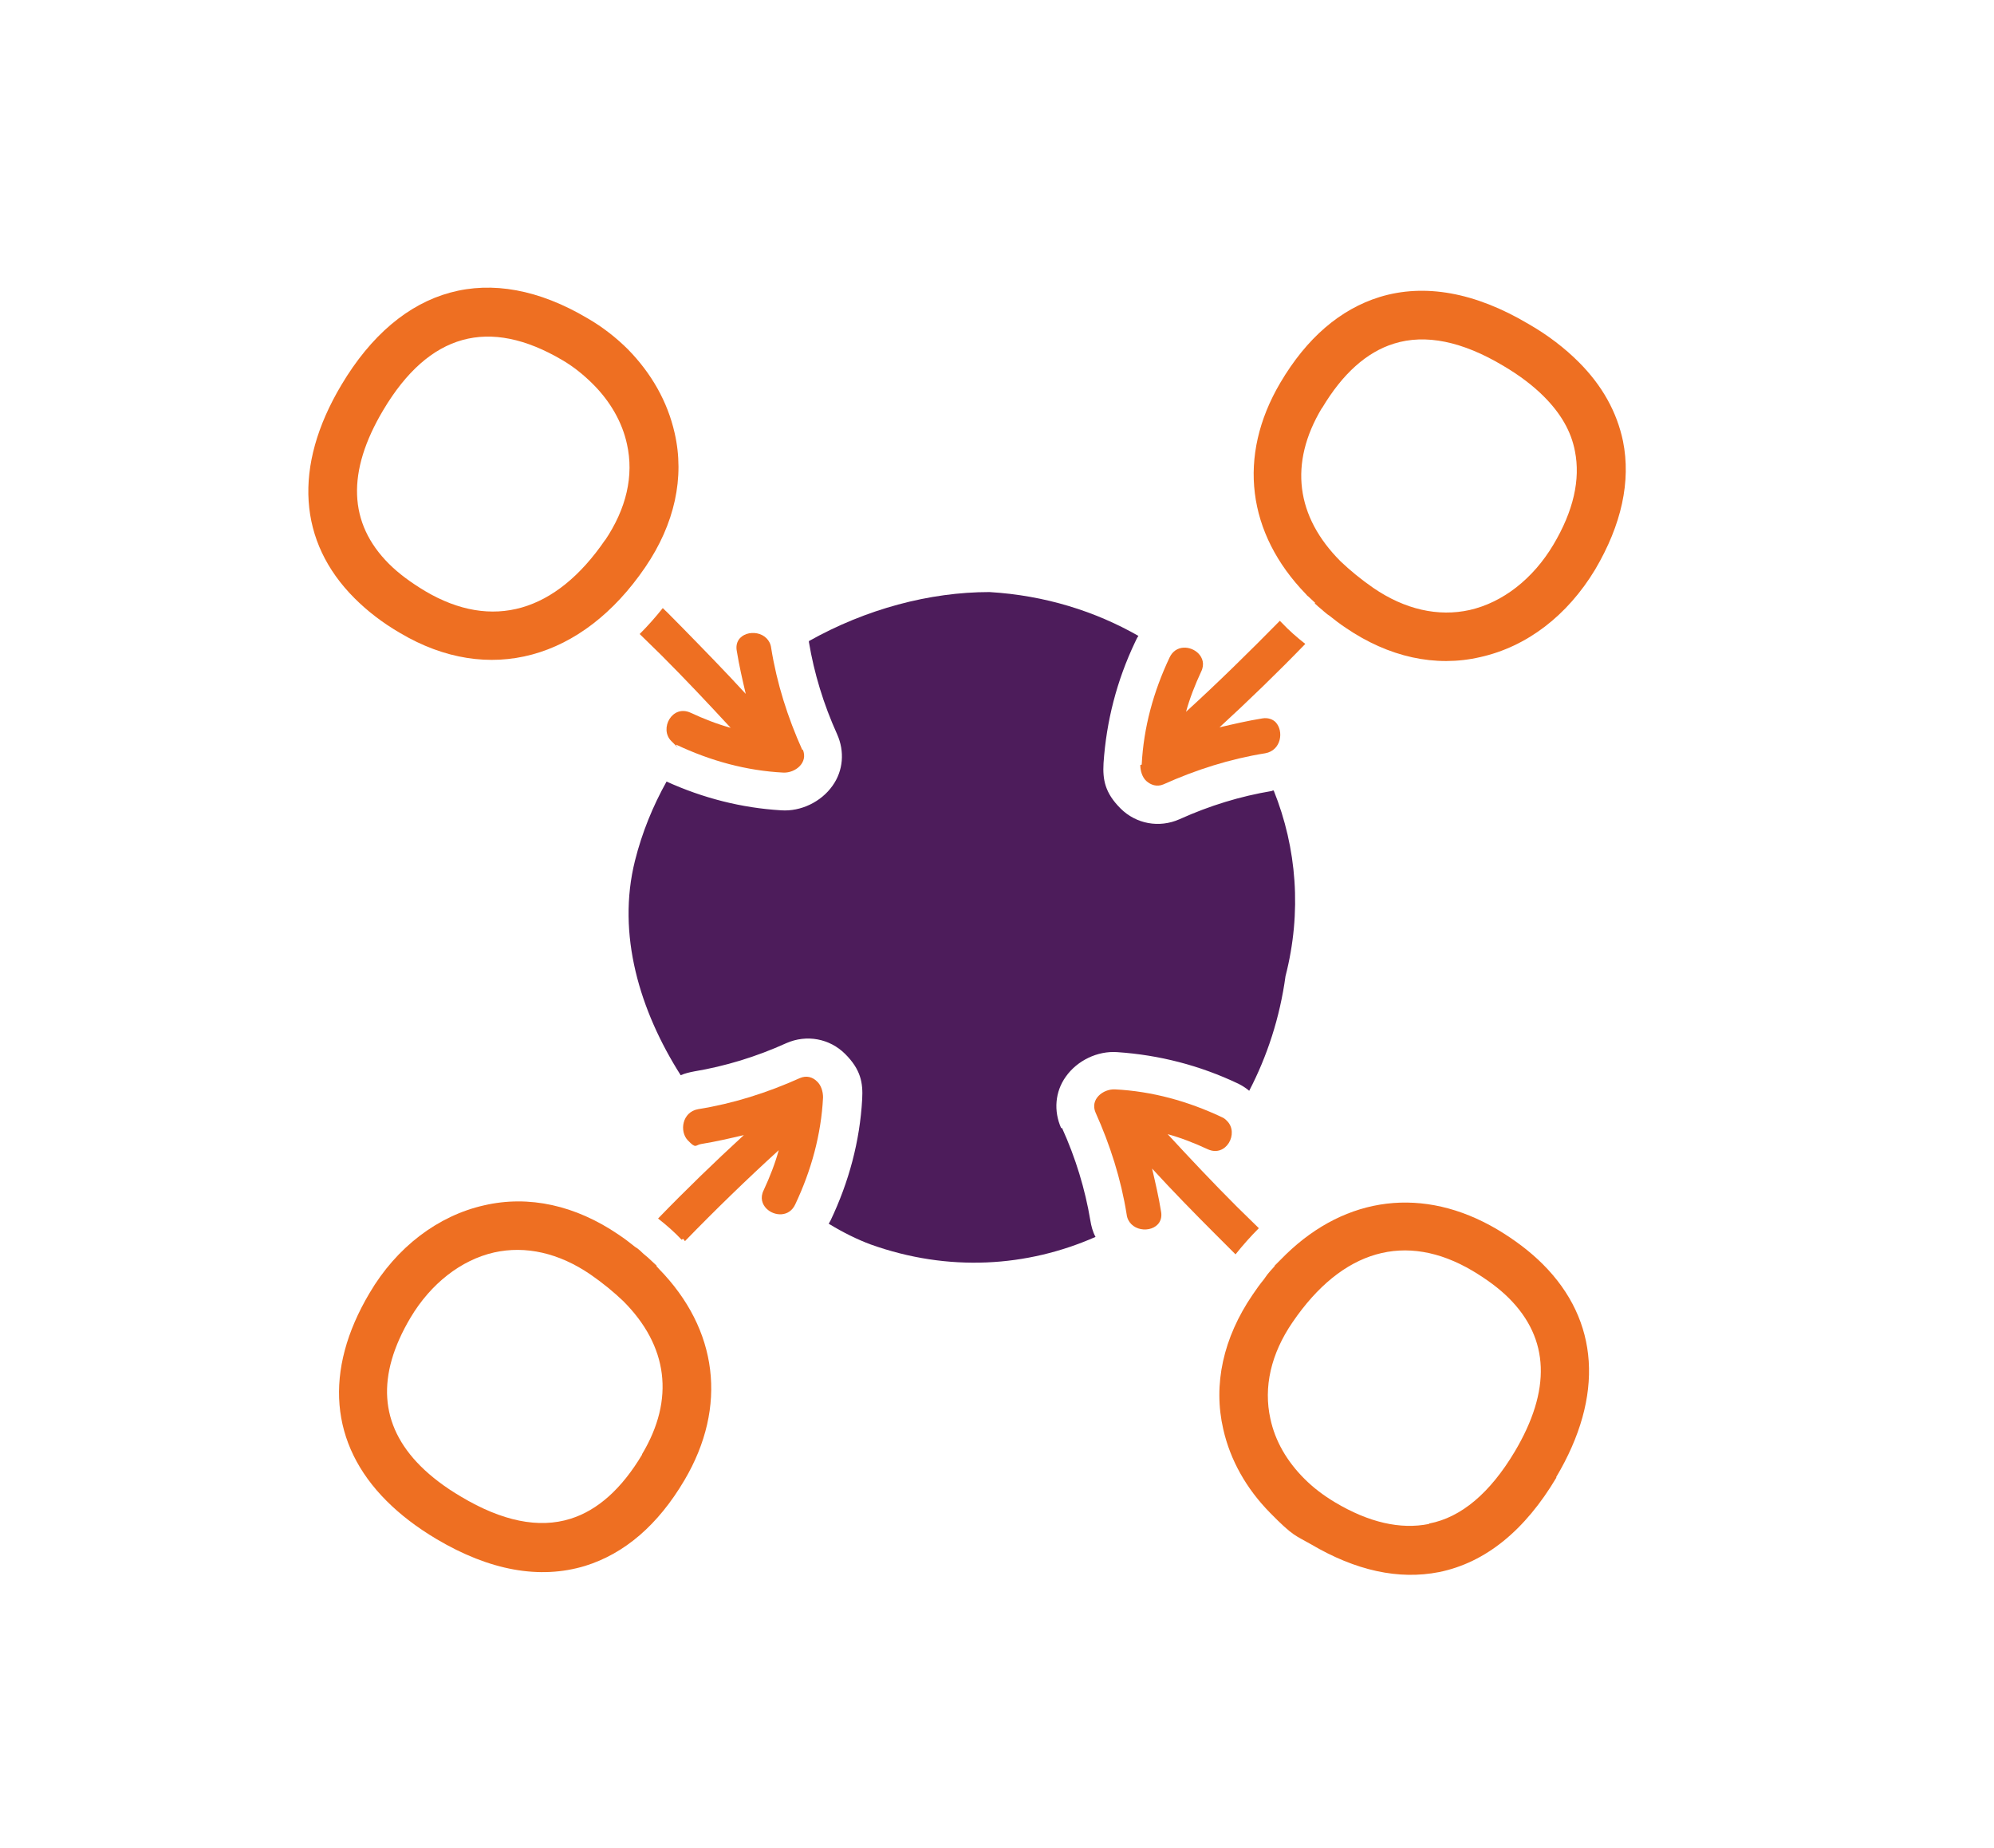
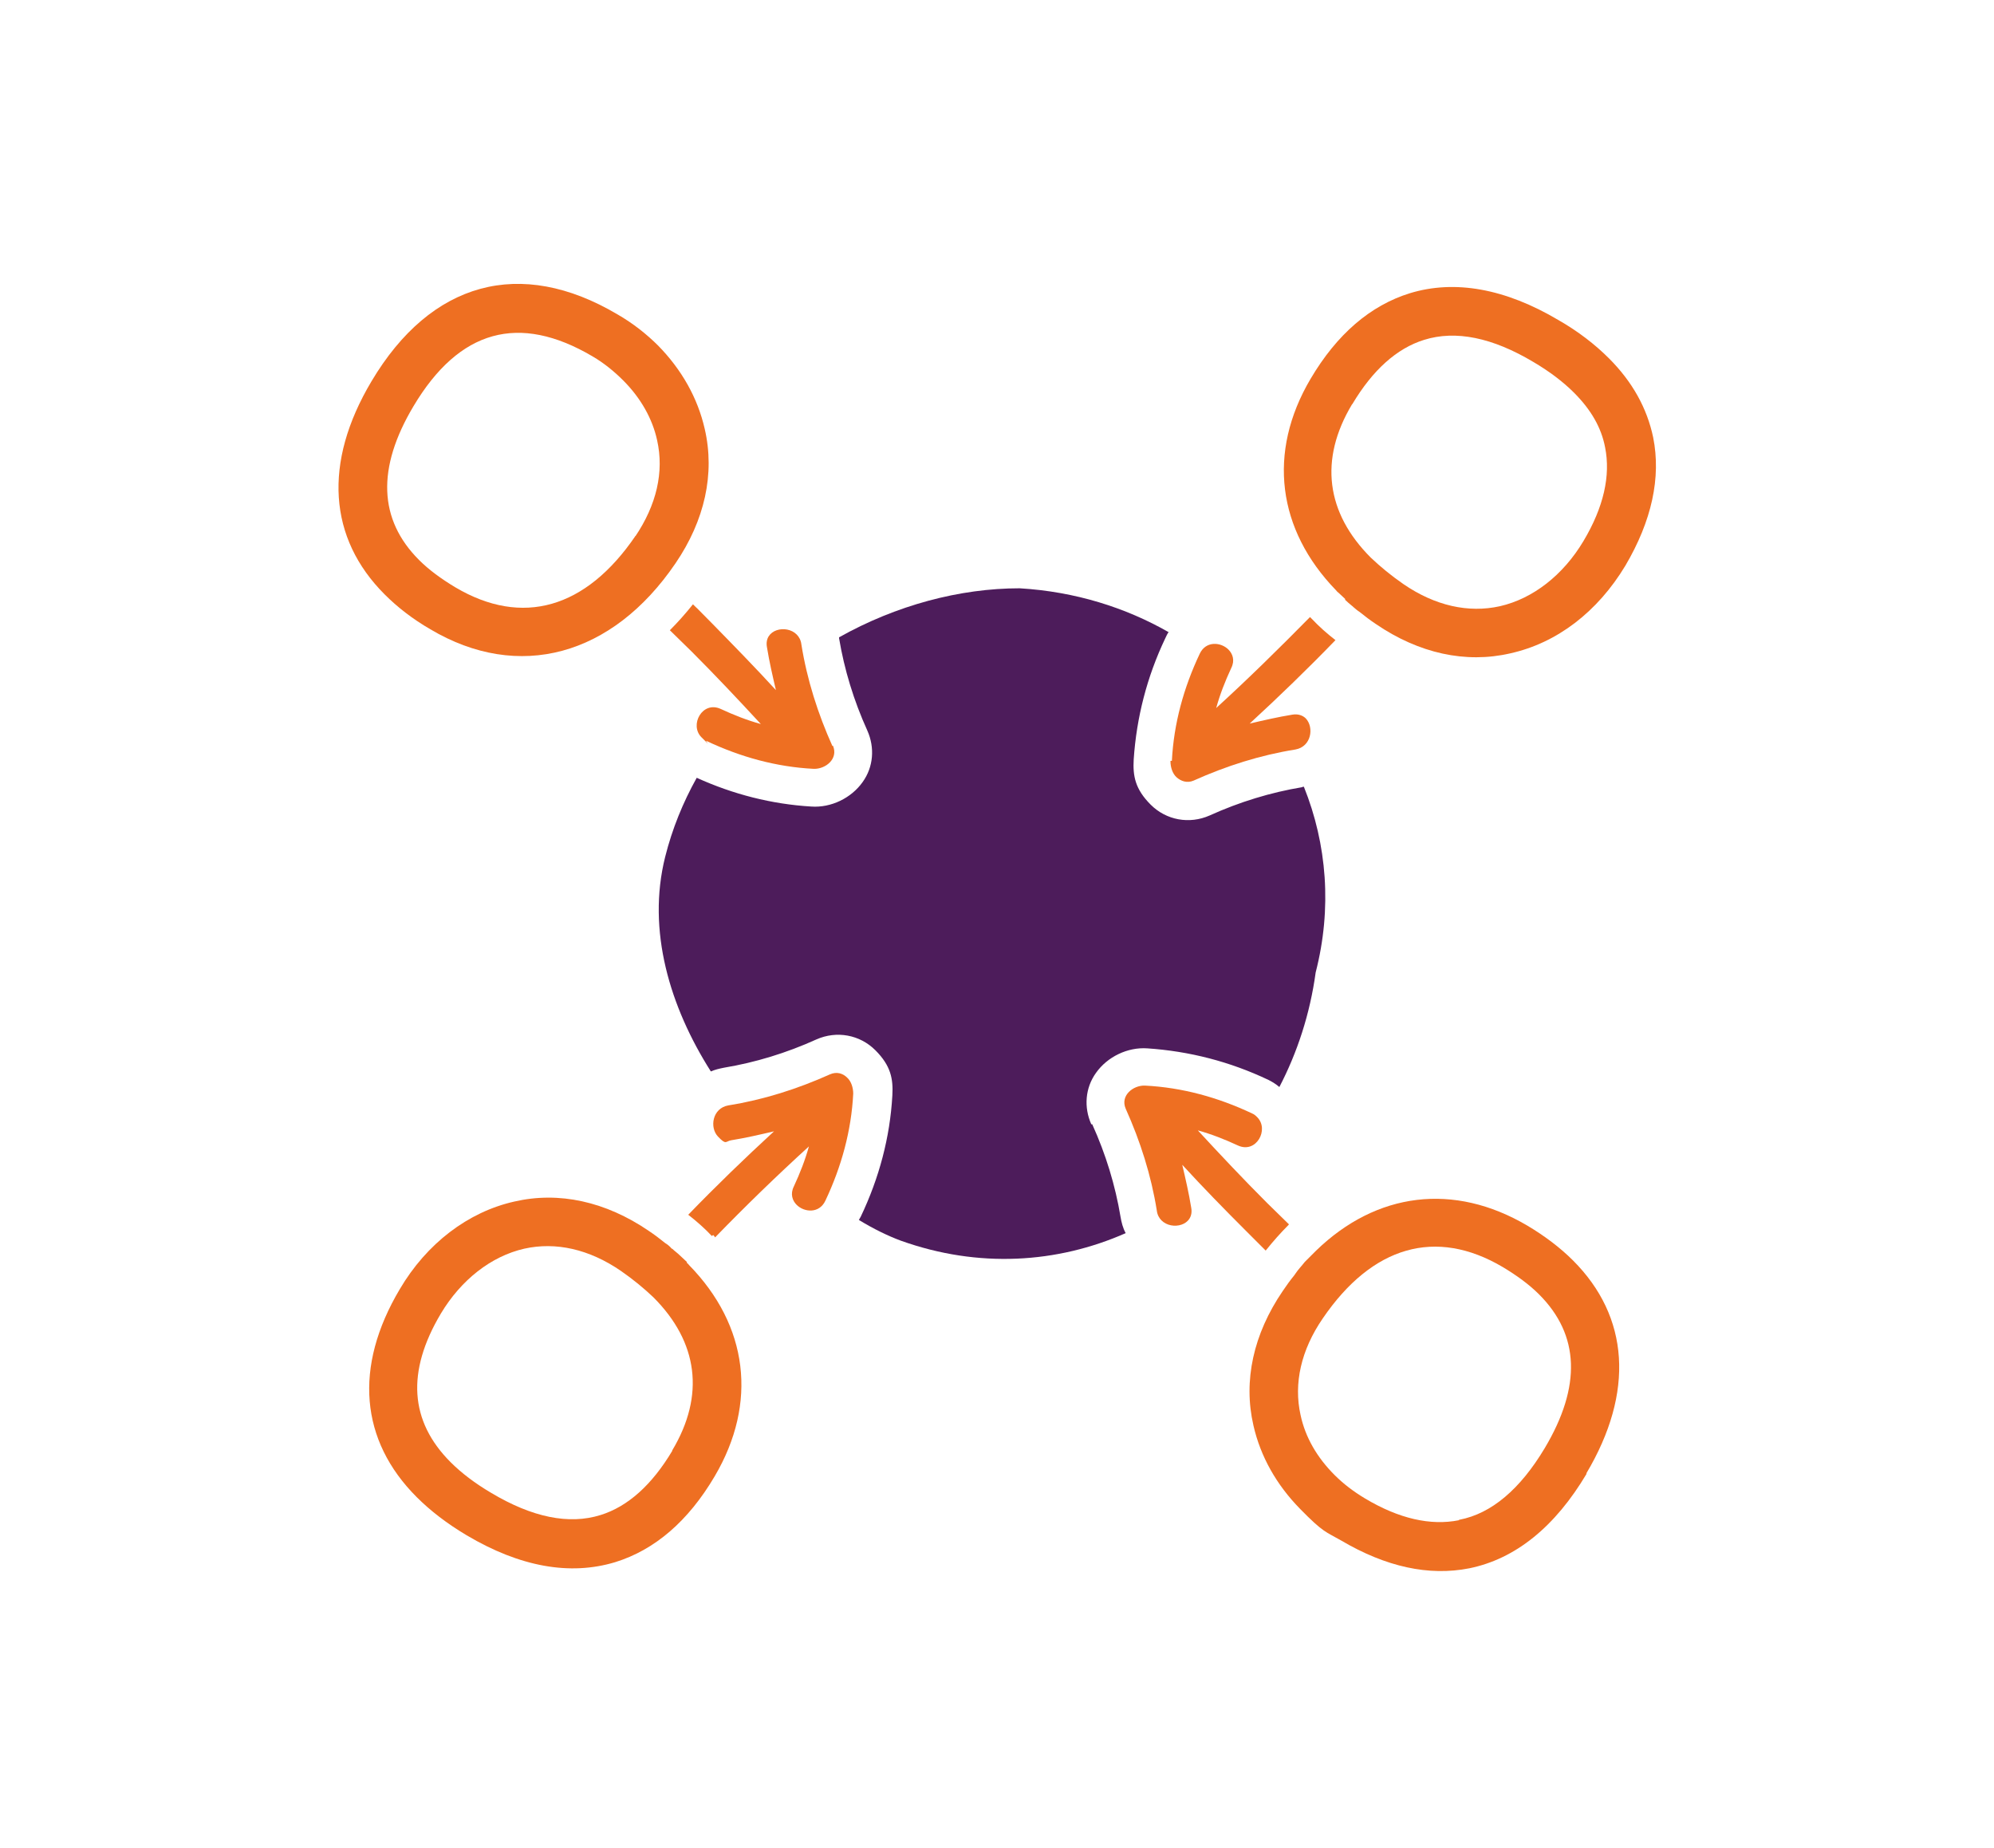
<svg xmlns="http://www.w3.org/2000/svg" id="Camada_2" version="1.1" viewBox="0 0 423 392">
  <defs>
    <style>
      .st0 {
        fill: #4d1c5b;
      }

      .st1 {
        fill: #ee6f22;
      }
    </style>
  </defs>
-   <path class="st0" d="M225.1,239.3c-1.6-3.6-1.3-7.7,1-10.9,2.4-3.4,6.7-5.5,10.9-5.2,8.9.6,17.5,2.8,25.7,6.7.8.4,1.6.9,2.3,1.5,3.8-7.3,6.5-15.5,7.7-24.3,3.5-13.6,2.4-27.2-2.5-39.4-.1,0-.3,0-.4.1-6.6,1.1-13.2,3.1-19.6,6-4.3,1.9-9.2,1-12.5-2.3s-3.8-6.1-3.6-9.6c.6-8.9,2.8-17.5,6.7-25.7.2-.4.4-.9.7-1.3-9.1-5.2-19.8-8.6-31.6-9.3-12.7,0-26.2,3.6-38.3,10.4,0,0,0,.1,0,.2,1.1,6.6,3.1,13.2,6,19.6,1.6,3.6,1.3,7.7-1,10.9-2.4,3.4-6.7,5.5-10.9,5.2-8.4-.5-16.6-2.6-24.3-6.1-2.9,5.2-5.2,10.8-6.7,16.8-3.9,15.6,1,31.8,9.7,45.5.9-.4,1.8-.6,2.8-.8,6.6-1.1,13.2-3.1,19.6-6,4.3-1.9,9.2-1,12.5,2.3s3.8,6.1,3.6,9.6c-.5,8.9-2.8,17.5-6.7,25.7-.1.2-.3.5-.4.7,3.1,1.9,6.2,3.4,8.9,4.4,16.5,5.9,33.2,4.8,47.7-1.6-.6-1.1-.9-2.3-1.1-3.5-1.1-6.6-3.1-13.2-6-19.6h0Z" />
-   <path class="st1" d="M241.9,162.3c0,1.2.4,2.6,1.3,3.4s2.2,1.3,3.6.7c6.9-3.1,14.1-5.4,21.6-6.6,3.4-.6,4-4.7,2.2-6.6-.6-.6-1.6-1-2.8-.8-3.1.5-6.1,1.2-9.1,1.9,6.2-5.7,12.3-11.6,18.2-17.7-1.8-1.4-3.5-2.9-5-4.5-.1-.1-.3-.3-.4-.4,0,0,0,0,0,0-6.5,6.6-13.1,13.1-19.9,19.3.8-2.9,1.9-5.7,3.2-8.5.8-1.6.3-3-.6-3.9-1.6-1.6-4.8-1.9-6.1.9-3.4,7.2-5.5,14.8-5.9,22.7h0Z" />
-   <path class="st1" d="M170.2,159.1c-3.1-6.9-5.4-14.1-6.6-21.6-.1-.9-.5-1.6-1-2.1-2.2-2.2-7-1.1-6.3,2.7.5,3.1,1.2,6.1,1.9,9.1-4.4-4.8-8.9-9.4-13.4-14s-2.8-2.8-4.2-4.2c-1.6,2-3.2,3.8-4.9,5.5,0,0,0,0,0,0h0c1.5,1.5,3.1,3,4.6,4.5,5,5,9.9,10.2,14.7,15.4-2.9-.8-5.7-1.9-8.5-3.2-3.9-1.8-6.7,3.4-4.1,6s.6.6,1.1.8c7.2,3.4,14.8,5.5,22.7,5.9,2.5.1,5.3-2.1,4.1-4.9h0Z" />
-   <path class="st1" d="M267,260.5h0c-1.5-1.5-3.1-3-4.6-4.5-5-5-9.9-10.2-14.7-15.4,2.9.8,5.7,1.9,8.5,3.2,3.9,1.8,6.7-3.4,4.1-6-.3-.3-.6-.6-1.1-.8-7.2-3.4-14.8-5.5-22.7-5.9-2.5-.1-5.3,2.1-4.1,4.9,3.1,6.9,5.4,14.1,6.6,21.6.1.9.5,1.6,1,2.1,2.2,2.2,7,1.1,6.3-2.7-.5-3.1-1.2-6.1-1.9-9.1,4.4,4.8,8.9,9.4,13.5,14,1.4,1.4,2.8,2.8,4.2,4.2,1.6-2,3.2-3.8,4.9-5.5,0,0,0,0,0,0h0Z" />
-   <path class="st1" d="M278.9,128c.5.5,1,.9,1.6,1.4,0,0,.1,0,.1.1.5.4.9.8,1.4,1.1,1.1.9,2.3,1.8,3.5,2.6,9.1,6.2,19,8.4,28.5,6.2,9.9-2.2,18.5-8.8,24.4-18.6,5.6-9.5,7.6-18.7,5.9-27.2-1.3-6.2-4.4-11.8-9.4-16.8-2.9-2.9-6.5-5.7-10.7-8.1-11.3-6.7-22-8.6-31.5-5.7-8.4,2.6-15.5,8.7-21.1,18.2-9.2,15.6-7,32,5.4,44.8.2.2.3.4.5.5.5.5,1,.9,1.5,1.4h0ZM280.5,86.5c4.3-7.2,9.4-11.8,15.2-13.6,6.7-2.1,14.5-.5,23.2,4.7,3.4,2,6.3,4.2,8.6,6.5,3.6,3.6,5.8,7.4,6.6,11.6,1.2,6-.3,12.7-4.6,19.9-4.3,7.2-10.7,12.2-17.7,13.8-6.7,1.5-13.8-.1-20.5-4.7-2.6-1.8-4.9-3.7-6.9-5.6-9.5-9.5-11-20.8-4-32.5h0Z" />
-   <path class="st1" d="M330.1,313.4c10.3-17.3,9.1-33.3-2.8-45.2-2.7-2.7-6-5.2-9.7-7.4-15.6-9.2-32-7.1-44.8,5.3-.8.8-1.6,1.6-2.4,2.4,0,0,0,0,0,.1-.7.8-1.4,1.5-2,2.4,0,0,0,0,0,0,0,.1-.2.2-.2.3-.9,1.1-1.7,2.2-2.5,3.4-6.2,9.1-8.4,19-6.2,28.5,1.5,6.6,4.9,12.6,9.9,17.7s5.4,4.8,8.7,6.7c9.5,5.6,18.6,7.6,27.2,5.9,9.8-2,18.2-8.8,24.9-20.1h0ZM303.1,323.3c-6,1.2-12.7-.3-19.9-4.6-2.5-1.5-4.6-3.1-6.5-5-3.7-3.7-6.2-8-7.2-12.7-1.5-6.7.1-13.8,4.7-20.5,10.5-15.4,24-19.3,38.2-10.9,3,1.8,5.6,3.7,7.7,5.8,8.6,8.6,9,19.5,1.2,32.6-5.2,8.7-11.3,13.9-18.1,15.2h0Z" />
-   <path class="st1" d="M144.9,262.8c.1.1.3.3.4.5,0,0,0,0,0,0,6.4-6.6,13.1-13.1,19.9-19.3-.8,2.9-1.9,5.7-3.2,8.5-.8,1.6-.3,3,.6,3.9,1.6,1.6,4.8,1.9,6.1-.9,3.4-7.2,5.5-14.8,5.9-22.7,0-1.2-.4-2.6-1.3-3.4-.9-.9-2.2-1.3-3.6-.7-6.9,3.1-14.1,5.4-21.6,6.6-3.4.6-4,4.7-2.2,6.6s1.6,1,2.8.8c3.1-.5,6.1-1.2,9.1-1.9-6.2,5.7-12.3,11.6-18.2,17.7,1.8,1.4,3.5,2.9,5,4.5h0l-1.5,1.5h0l1.5-1.5h0Z" />
-   <path class="st1" d="M139.3,268.5h0c-.5-.5-1-.9-1.5-1.4-.5-.5-1.1-.9-1.6-1.4,0,0,0,0-.1-.1-.4-.4-.9-.8-1.4-1.1-1.1-.9-2.3-1.8-3.5-2.6-9.1-6.2-19-8.4-28.5-6.2-9.8,2.2-18.6,8.9-24.3,18.6-9.8,16.5-8.4,32.1,3.6,44.1h0c2.9,2.9,6.4,5.6,10.6,8.1,11.3,6.7,21.9,8.6,31.5,5.7,8.4-2.6,15.5-8.7,21.1-18.2,9.2-15.6,7.1-32-5.4-44.8-.2-.2-.3-.4-.5-.5h0ZM136.2,308.6c-4.3,7.2-9.4,11.8-15.2,13.6-6.7,2.1-14.5.5-23.2-4.7-3.4-2-6.3-4.2-8.6-6.5-8.7-8.7-9.4-19.2-2.1-31.5,4.3-7.2,10.7-12.2,17.7-13.8,6.7-1.5,13.8.1,20.5,4.7h0c2.6,1.8,4.9,3.7,6.9,5.6,9.5,9.5,11,20.8,4,32.5h0Z" />
-   <path class="st1" d="M133.3,74.2h0c-2.5-2.5-5.4-4.8-8.7-6.7-20.6-12.2-39.6-7-52.2,14.2-10.3,17.3-9.1,33.3,2.8,45.2,2.7,2.7,5.9,5.2,9.7,7.4,18.7,11.1,38.6,5.7,52-14,6.2-9.1,8.4-19,6.2-28.5-1.5-6.6-4.9-12.6-9.9-17.7h0ZM128.4,114.5c-10.5,15.4-24,19.3-38.2,10.9-3-1.8-5.6-3.7-7.7-5.8-8.6-8.6-9-19.5-1.2-32.6,9.7-16.3,22.4-19.8,38-10.6,2.4,1.4,4.6,3.2,6.5,5.1,3.7,3.7,6.2,8.1,7.2,12.7,1.5,6.7-.1,13.7-4.7,20.5h0Z" />
+   <path class="st0" d="M231.5,238.5c-1.6-3.6-1.3-7.7,1-10.9,2.4-3.4,6.7-5.5,10.9-5.2,8.9.6,17.5,2.8,25.7,6.7.8.4,1.6.9,2.3,1.5,3.8-7.3,6.5-15.5,7.7-24.3,3.5-13.6,2.4-27.2-2.5-39.4-.1,0-.3,0-.4.1-6.6,1.1-13.2,3.1-19.6,6-4.3,1.9-9.2,1-12.5-2.3s-3.8-6.1-3.6-9.6c.6-8.9,2.8-17.5,6.7-25.7.2-.4.4-.9.7-1.3-9.1-5.2-19.8-8.6-31.6-9.3-12.7,0-26.2,3.6-38.3,10.4v.2c1.1,6.6,3.1,13.2,6,19.6,1.6,3.6,1.3,7.7-1,10.9-2.4,3.4-6.7,5.5-10.9,5.2-8.4-.5-16.6-2.6-24.3-6.1-2.9,5.2-5.2,10.8-6.7,16.8-3.9,15.6,1,31.8,9.7,45.5.9-.4,1.8-.6,2.8-.8,6.6-1.1,13.2-3.1,19.6-6,4.3-1.9,9.2-1,12.5,2.3s3.8,6.1,3.6,9.6c-.5,8.9-2.8,17.5-6.7,25.7-.1.2-.3.5-.4.7,3.1,1.9,6.2,3.4,8.9,4.4,16.5,5.9,33.2,4.8,47.7-1.6-.6-1.1-.9-2.3-1.1-3.5-1.1-6.6-3.1-13.2-6-19.6h-.2Z" />
+   <path class="st1" d="M248.3,161.5c0,1.2.4,2.6,1.3,3.4s2.2,1.3,3.6.7c6.9-3.1,14.1-5.4,21.6-6.6,3.4-.6,4-4.7,2.2-6.6-.6-.6-1.6-1-2.8-.8-3.1.5-6.1,1.2-9.1,1.9,6.2-5.7,12.3-11.6,18.2-17.7-1.8-1.4-3.5-2.9-5-4.5-.1-.1-.3-.3-.4-.4h0c-6.5,6.6-13.1,13.1-19.9,19.3.8-2.9,1.9-5.7,3.2-8.5.8-1.6.3-3-.6-3.9-1.6-1.6-4.8-1.9-6.1.9-3.4,7.2-5.5,14.8-5.9,22.7h-.3Z" />
+   <path class="st1" d="M176.6,158.3c-3.1-6.9-5.4-14.1-6.6-21.6-.1-.9-.5-1.6-1-2.1-2.2-2.2-7-1.1-6.3,2.7.5,3.1,1.2,6.1,1.9,9.1-4.4-4.8-8.9-9.4-13.4-14s-2.8-2.8-4.2-4.2c-1.6,2-3.2,3.8-4.9,5.5h0c1.5,1.5,3.1,3,4.6,4.5,5,5,9.9,10.2,14.7,15.4-2.9-.8-5.7-1.9-8.5-3.2-3.9-1.8-6.7,3.4-4.1,6s.6.6,1.1.8c7.2,3.4,14.8,5.5,22.7,5.9,2.5.1,5.3-2.1,4.1-4.9h-.1Z" />
+   <path class="st1" d="M273.4,259.7h0c-1.5-1.5-3.1-3-4.6-4.5-5-5-9.9-10.2-14.7-15.4,2.9.8,5.7,1.9,8.5,3.2,3.9,1.8,6.7-3.4,4.1-6-.3-.3-.6-.6-1.1-.8-7.2-3.4-14.8-5.5-22.7-5.9-2.5-.1-5.3,2.1-4.1,4.9,3.1,6.9,5.4,14.1,6.6,21.6.1.9.5,1.6,1,2.1,2.2,2.2,7,1.1,6.3-2.7-.5-3.1-1.2-6.1-1.9-9.1,4.4,4.8,8.9,9.4,13.5,14l4.2,4.2c1.6-2,3.2-3.8,4.9-5.5h0Z" />
+   <path class="st1" d="M285.3,127.2c.5.5,1,.9,1.6,1.4,0,0,.1,0,.1.1.5.4.9.8,1.4,1.1,1.1.9,2.3,1.8,3.5,2.6,9.1,6.2,19,8.4,28.5,6.2,9.9-2.2,18.5-8.8,24.4-18.6,5.6-9.5,7.6-18.7,5.9-27.2-1.3-6.2-4.4-11.8-9.4-16.8-2.9-2.9-6.5-5.7-10.7-8.1-11.3-6.7-22-8.6-31.5-5.7-8.4,2.6-15.5,8.7-21.1,18.2-9.2,15.6-7,32,5.4,44.8.2.2.3.4.5.5.5.5,1,.9,1.5,1.4h0ZM286.9,85.7c4.3-7.2,9.4-11.8,15.2-13.6,6.7-2.1,14.5-.5,23.2,4.7,3.4,2,6.3,4.2,8.6,6.5,3.6,3.6,5.8,7.4,6.6,11.6,1.2,6-.3,12.7-4.6,19.9-4.3,7.2-10.7,12.2-17.7,13.8-6.7,1.5-13.8-.1-20.5-4.7-2.6-1.8-4.9-3.7-6.9-5.6-9.5-9.5-11-20.8-4-32.5h0Z" />
+   <path class="st1" d="M336.5,312.6c10.3-17.3,9.1-33.3-2.8-45.2-2.7-2.7-6-5.2-9.7-7.4-15.6-9.2-32-7.1-44.8,5.3l-2.4,2.4h0c-.7.9-1.4,1.6-2,2.5h0c0,.1-.2.2-.2.3-.9,1.1-1.7,2.2-2.5,3.4-6.2,9.1-8.4,19-6.2,28.5,1.5,6.6,4.9,12.6,9.9,17.7s5.4,4.8,8.7,6.7c9.5,5.6,18.6,7.6,27.2,5.9,9.8-2,18.2-8.8,24.9-20.1h-.1ZM309.5,322.5c-6,1.2-12.7-.3-19.9-4.6-2.5-1.5-4.6-3.1-6.5-5-3.7-3.7-6.2-8-7.2-12.7-1.5-6.7.1-13.8,4.7-20.5,10.5-15.4,24-19.3,38.2-10.9,3,1.8,5.6,3.7,7.7,5.8,8.6,8.6,9,19.5,1.2,32.6-5.2,8.7-11.3,13.9-18.1,15.2h-.1Z" />
+   <path class="st1" d="M151.3,262c.1.1.3.3.4.5h0c6.4-6.6,13.1-13.1,19.9-19.3-.8,2.9-1.9,5.7-3.2,8.5-.8,1.6-.3,3,.6,3.9,1.6,1.6,4.8,1.9,6.1-.9,3.4-7.2,5.5-14.8,5.9-22.7,0-1.2-.4-2.6-1.3-3.4-.9-.9-2.2-1.3-3.6-.7-6.9,3.1-14.1,5.4-21.6,6.6-3.4.6-4,4.7-2.2,6.6s1.6,1,2.8.8c3.1-.5,6.1-1.2,9.1-1.9-6.2,5.7-12.3,11.6-18.2,17.7,1.8,1.4,3.5,2.9,5,4.5h0l-1.5,1.5h0l1.5-1.5h0l.3-.2Z" />
+   <path class="st1" d="M145.7,267.7h0c-.5-.5-1-.9-1.5-1.4s-1.1-.9-1.6-1.4h-.1c-.4-.5-.9-.9-1.4-1.2-1.1-.9-2.3-1.8-3.5-2.6-9.1-6.2-19-8.4-28.5-6.2-9.8,2.2-18.6,8.9-24.3,18.6-9.8,16.5-8.4,32.1,3.6,44.1h0c2.9,2.9,6.4,5.6,10.6,8.1,11.3,6.7,21.9,8.6,31.5,5.7,8.4-2.6,15.5-8.7,21.1-18.2,9.2-15.6,7.1-32-5.4-44.8-.2-.2-.3-.4-.5-.5h0v-.2ZM142.6,307.8c-4.3,7.2-9.4,11.8-15.2,13.6-6.7,2.1-14.5.5-23.2-4.7-3.4-2-6.3-4.2-8.6-6.5-8.7-8.7-9.4-19.2-2.1-31.5,4.3-7.2,10.7-12.2,17.7-13.8,6.7-1.5,13.8.1,20.5,4.7h0c2.6,1.8,4.9,3.7,6.9,5.6,9.5,9.5,11,20.8,4,32.5h0Z" />
+   <path class="st1" d="M139.7,73.4h0c-2.5-2.5-5.4-4.8-8.7-6.7-20.6-12.2-39.6-7-52.2,14.2-10.3,17.3-9.1,33.3,2.8,45.2,2.7,2.7,5.9,5.2,9.7,7.4,18.7,11.1,38.6,5.7,52-14,6.2-9.1,8.4-19,6.2-28.5-1.5-6.6-4.9-12.6-9.9-17.7h0ZM134.8,113.7c-10.5,15.4-24,19.3-38.2,10.9-3-1.8-5.6-3.7-7.7-5.8-8.6-8.6-9-19.5-1.2-32.6,9.7-16.3,22.4-19.8,38-10.6,2.4,1.4,4.6,3.2,6.5,5.1,3.7,3.7,6.2,8.1,7.2,12.7,1.5,6.7-.1,13.7-4.7,20.5h0v-.2Z" />
</svg>
